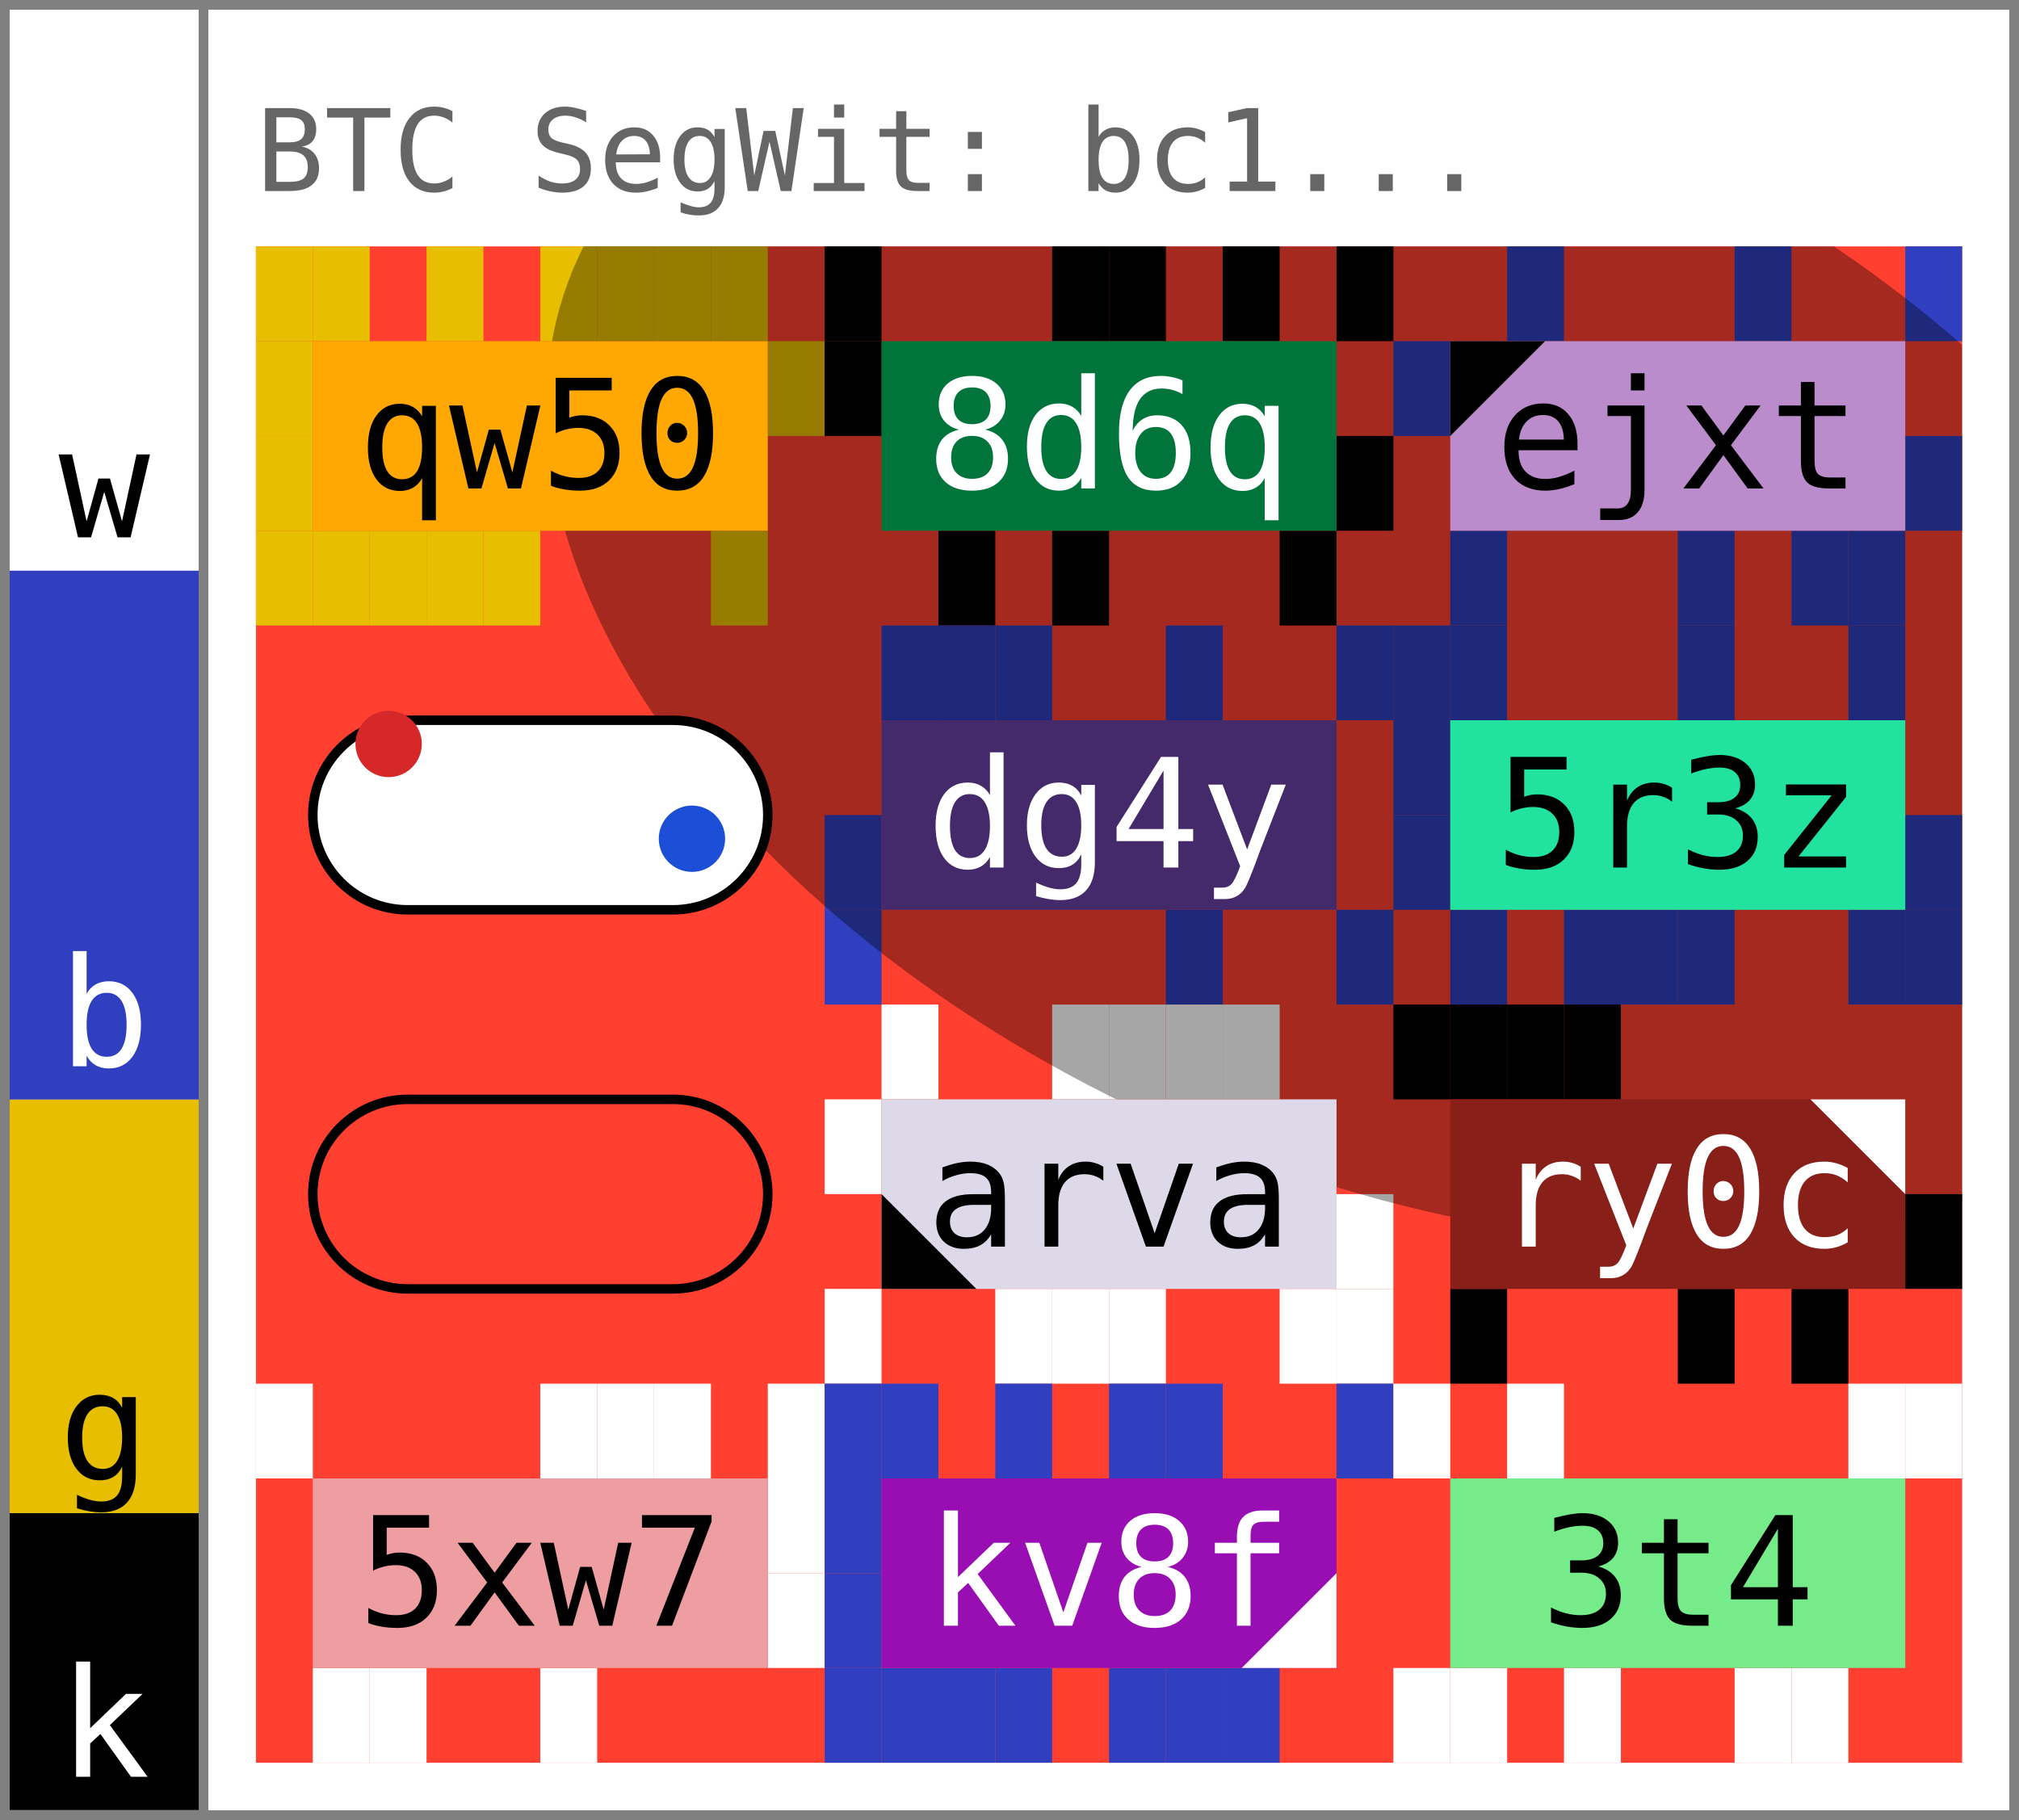
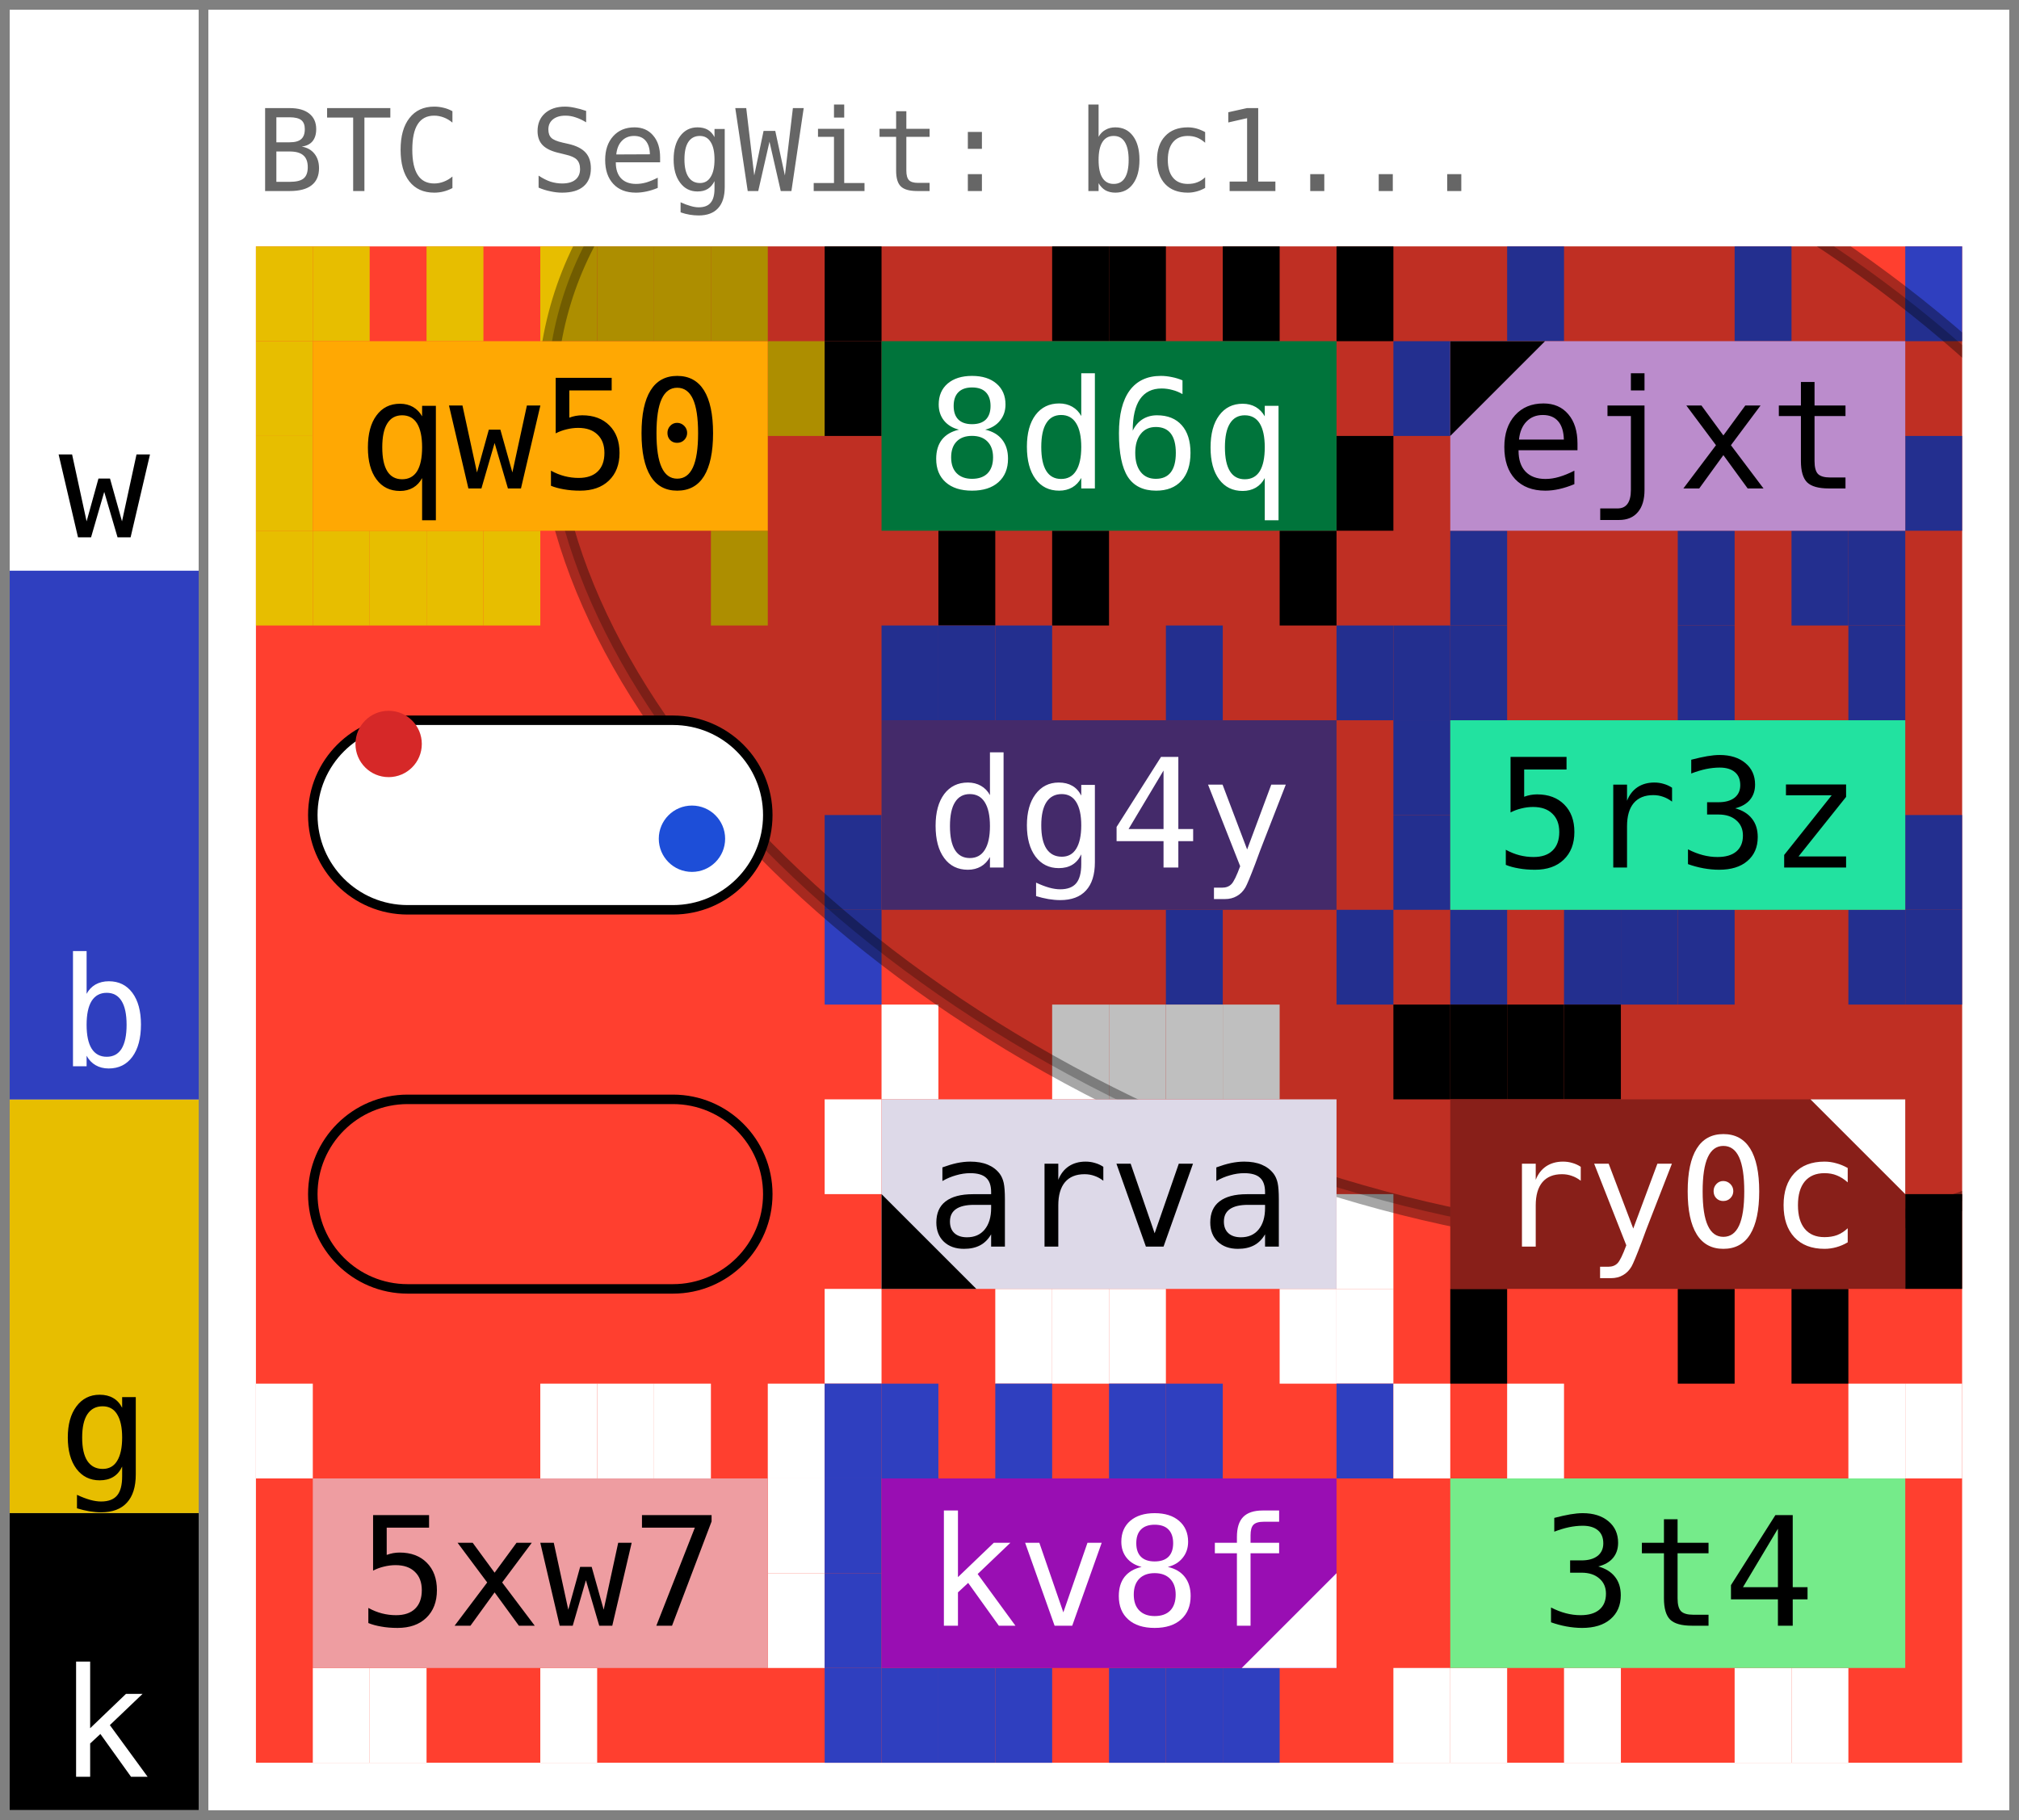
<svg xmlns="http://www.w3.org/2000/svg" width="213.0" height="192.0" viewBox="0 0 213.0 192.0" data-entviz-version="v6" data-entviz-lib="0.6.0" data-input-bytes="42" data-cols="3" data-rows="4">
  <defs>
    <clipPath id="grid-clip-fe25eb8a2ab1916a-3x4">
      <rect x="27.0" y="26.0" width="180.0" height="160.0" />
    </clipPath>
  </defs>
  <rect x="0" y="0" width="213.0" height="192.0" fill="#ffffff" />
  <g data-channel="grid">
    <rect x="27.0" y="26.0" width="180.0" height="160.0" fill="#ff3f2f" />
    <g>
      <rect x="27.0" y="26.0" width="6.0" height="10.0" fill="#e7be00" />
      <rect x="33.0" y="26.0" width="6.0" height="10.0" fill="#e7be00" />
      <rect x="45.0" y="26.0" width="6.0" height="10.0" fill="#e7be00" />
      <rect x="57.0" y="26.0" width="6.0" height="10.0" fill="#e7be00" />
      <rect x="63.0" y="26.0" width="6.0" height="10.0" fill="#e7be00" />
      <rect x="69.0" y="26.0" width="6.0" height="10.0" fill="#e7be00" />
      <rect x="75.0" y="26.0" width="6.0" height="10.0" fill="#e7be00" />
      <rect x="81.0" y="36.0" width="6.0" height="10.0" fill="#e7be00" />
      <rect x="75.0" y="56.0" width="6.0" height="10.0" fill="#e7be00" />
      <rect x="51.0" y="56.0" width="6.0" height="10.0" fill="#e7be00" />
      <rect x="45.0" y="56.0" width="6.0" height="10.0" fill="#e7be00" />
      <rect x="39.0" y="56.0" width="6.0" height="10.0" fill="#e7be00" />
      <rect x="33.0" y="56.0" width="6.0" height="10.0" fill="#e7be00" />
      <rect x="27.0" y="56.0" width="6.0" height="10.0" fill="#e7be00" />
      <rect x="27.0" y="46.0" width="6.0" height="10.0" fill="#e7be00" />
      <rect x="27.0" y="36.0" width="6.0" height="10.0" fill="#e7be00" />
      <rect x="87.0" y="26.0" width="6.0" height="10.0" fill="#000000" />
      <rect x="111.0" y="26.0" width="6.0" height="10.0" fill="#000000" />
      <rect x="117.0" y="26.0" width="6.0" height="10.0" fill="#000000" />
      <rect x="129.0" y="26.0" width="6.0" height="10.0" fill="#000000" />
      <rect x="141.0" y="26.0" width="6.0" height="10.0" fill="#000000" />
      <rect x="141.0" y="46.0" width="6.0" height="10.0" fill="#000000" />
      <rect x="135.0" y="56.0" width="6.0" height="10.0" fill="#000000" />
      <rect x="111.0" y="56.0" width="6.0" height="10.0" fill="#000000" />
      <rect x="99.0" y="56.0" width="6.0" height="10.0" fill="#000000" />
      <rect x="87.0" y="36.0" width="6.0" height="10.0" fill="#000000" />
      <rect x="159.0" y="26.0" width="6.0" height="10.0" fill="#2f3fbf" />
      <rect x="183.0" y="26.0" width="6.0" height="10.0" fill="#2f3fbf" />
      <rect x="201.0" y="26.0" width="6.0" height="10.0" fill="#2f3fbf" />
      <rect x="201.0" y="46.0" width="6.0" height="10.0" fill="#2f3fbf" />
      <rect x="195.0" y="56.0" width="6.0" height="10.0" fill="#2f3fbf" />
      <rect x="189.0" y="56.0" width="6.0" height="10.0" fill="#2f3fbf" />
      <rect x="177.0" y="56.0" width="6.0" height="10.0" fill="#2f3fbf" />
      <rect x="153.0" y="56.0" width="6.0" height="10.0" fill="#2f3fbf" />
      <rect x="147.0" y="36.0" width="6.0" height="10.0" fill="#2f3fbf" />
      <rect x="93.0" y="66.0" width="6.0" height="10.0" fill="#2f3fbf" />
      <rect x="99.0" y="66.0" width="6.0" height="10.0" fill="#2f3fbf" />
      <rect x="105.0" y="66.0" width="6.0" height="10.0" fill="#2f3fbf" />
      <rect x="123.0" y="66.0" width="6.0" height="10.0" fill="#2f3fbf" />
      <rect x="141.0" y="66.0" width="6.0" height="10.0" fill="#2f3fbf" />
      <rect x="141.0" y="96.0" width="6.0" height="10.0" fill="#2f3fbf" />
      <rect x="123.0" y="96.0" width="6.0" height="10.0" fill="#2f3fbf" />
      <rect x="87.0" y="96.0" width="6.0" height="10.0" fill="#2f3fbf" />
      <rect x="87.0" y="86.0" width="6.0" height="10.0" fill="#2f3fbf" />
      <rect x="147.0" y="66.0" width="6.0" height="10.0" fill="#2f3fbf" />
      <rect x="153.0" y="66.0" width="6.0" height="10.0" fill="#2f3fbf" />
      <rect x="177.0" y="66.0" width="6.0" height="10.0" fill="#2f3fbf" />
      <rect x="195.0" y="66.0" width="6.0" height="10.0" fill="#2f3fbf" />
      <rect x="201.0" y="86.0" width="6.0" height="10.0" fill="#2f3fbf" />
      <rect x="201.0" y="96.0" width="6.0" height="10.0" fill="#2f3fbf" />
      <rect x="195.0" y="96.0" width="6.0" height="10.0" fill="#2f3fbf" />
      <rect x="177.0" y="96.0" width="6.0" height="10.0" fill="#2f3fbf" />
      <rect x="171.0" y="96.0" width="6.0" height="10.0" fill="#2f3fbf" />
      <rect x="165.0" y="96.0" width="6.0" height="10.0" fill="#2f3fbf" />
      <rect x="153.0" y="96.0" width="6.0" height="10.0" fill="#2f3fbf" />
      <rect x="147.0" y="86.0" width="6.0" height="10.0" fill="#2f3fbf" />
      <rect x="147.0" y="76.0" width="6.0" height="10.0" fill="#2f3fbf" />
      <rect x="93.0" y="106.0" width="6.0" height="10.0" fill="#ffffff" />
      <rect x="111.0" y="106.0" width="6.0" height="10.0" fill="#ffffff" />
      <rect x="117.0" y="106.0" width="6.0" height="10.0" fill="#ffffff" />
      <rect x="123.0" y="106.0" width="6.0" height="10.0" fill="#ffffff" />
      <rect x="129.0" y="106.0" width="6.0" height="10.0" fill="#ffffff" />
      <rect x="141.0" y="126.0" width="6.0" height="10.0" fill="#ffffff" />
      <rect x="141.0" y="136.0" width="6.0" height="10.0" fill="#ffffff" />
      <rect x="135.0" y="136.0" width="6.0" height="10.0" fill="#ffffff" />
      <rect x="117.0" y="136.0" width="6.0" height="10.0" fill="#ffffff" />
      <rect x="111.0" y="136.0" width="6.0" height="10.0" fill="#ffffff" />
      <rect x="105.0" y="136.0" width="6.0" height="10.0" fill="#ffffff" />
      <rect x="87.0" y="136.0" width="6.0" height="10.0" fill="#ffffff" />
      <rect x="87.0" y="116.0" width="6.0" height="10.0" fill="#ffffff" />
      <rect x="147.0" y="106.0" width="6.0" height="10.0" fill="#000000" />
      <rect x="153.0" y="106.0" width="6.0" height="10.0" fill="#000000" />
      <rect x="159.0" y="106.0" width="6.0" height="10.0" fill="#000000" />
      <rect x="165.0" y="106.0" width="6.0" height="10.0" fill="#000000" />
      <rect x="201.0" y="126.0" width="6.0" height="10.0" fill="#000000" />
      <rect x="189.0" y="136.0" width="6.0" height="10.0" fill="#000000" />
      <rect x="177.0" y="136.0" width="6.0" height="10.0" fill="#000000" />
      <rect x="153.0" y="136.0" width="6.0" height="10.0" fill="#000000" />
      <rect x="27.0" y="146.0" width="6.0" height="10.0" fill="#ffffff" />
      <rect x="57.0" y="146.0" width="6.0" height="10.0" fill="#ffffff" />
      <rect x="63.0" y="146.0" width="6.0" height="10.0" fill="#ffffff" />
      <rect x="69.0" y="146.0" width="6.0" height="10.0" fill="#ffffff" />
      <rect x="81.0" y="146.0" width="6.0" height="10.0" fill="#ffffff" />
      <rect x="81.0" y="156.0" width="6.0" height="10.0" fill="#ffffff" />
      <rect x="81.0" y="166.0" width="6.0" height="10.0" fill="#ffffff" />
      <rect x="57.0" y="176.0" width="6.0" height="10.0" fill="#ffffff" />
      <rect x="39.0" y="176.0" width="6.0" height="10.0" fill="#ffffff" />
      <rect x="33.0" y="176.0" width="6.0" height="10.0" fill="#ffffff" />
      <rect x="87.0" y="146.0" width="6.0" height="10.0" fill="#2f3fbf" />
      <rect x="93.0" y="146.0" width="6.0" height="10.0" fill="#2f3fbf" />
      <rect x="105.0" y="146.0" width="6.0" height="10.0" fill="#2f3fbf" />
      <rect x="117.0" y="146.0" width="6.0" height="10.0" fill="#2f3fbf" />
      <rect x="123.0" y="146.0" width="6.0" height="10.0" fill="#2f3fbf" />
      <rect x="141.0" y="146.0" width="6.0" height="10.0" fill="#2f3fbf" />
      <rect x="129.0" y="176.0" width="6.0" height="10.0" fill="#2f3fbf" />
      <rect x="123.0" y="176.0" width="6.0" height="10.0" fill="#2f3fbf" />
      <rect x="117.0" y="176.0" width="6.0" height="10.0" fill="#2f3fbf" />
      <rect x="105.0" y="176.0" width="6.0" height="10.0" fill="#2f3fbf" />
      <rect x="99.0" y="176.0" width="6.0" height="10.0" fill="#2f3fbf" />
      <rect x="93.0" y="176.0" width="6.0" height="10.0" fill="#2f3fbf" />
      <rect x="87.0" y="176.0" width="6.0" height="10.0" fill="#2f3fbf" />
      <rect x="87.0" y="166.0" width="6.0" height="10.0" fill="#2f3fbf" />
      <rect x="87.0" y="156.0" width="6.0" height="10.0" fill="#2f3fbf" />
      <rect x="147.0" y="146.0" width="6.0" height="10.0" fill="#ffffff" />
      <rect x="159.0" y="146.0" width="6.0" height="10.0" fill="#ffffff" />
      <rect x="195.0" y="146.0" width="6.0" height="10.0" fill="#ffffff" />
      <rect x="201.0" y="146.0" width="6.0" height="10.0" fill="#ffffff" />
      <rect x="189.0" y="176.0" width="6.0" height="10.0" fill="#ffffff" />
      <rect x="183.0" y="176.0" width="6.0" height="10.0" fill="#ffffff" />
      <rect x="165.0" y="176.0" width="6.0" height="10.0" fill="#ffffff" />
      <rect x="153.0" y="176.0" width="6.0" height="10.0" fill="#ffffff" />
      <rect x="147.0" y="176.0" width="6.0" height="10.0" fill="#ffffff" />
    </g>
    <g clip-path="url(#grid-clip-fe25eb8a2ab1916a-3x4)" data-channel="ellipse" data-ellipse-anchor-x="147.0" data-ellipse-anchor-y="66.0" data-ellipse-rx="94.3563288815329" data-ellipse-ry="57.69991334482228" data-ellipse-rotation-deg="24.0">
-       <ellipse cx="147.0" cy="66.0" rx="94.356" ry="57.7" transform="rotate(24.0 147.0 66.0)" fill="#000000" fill-opacity="0.35" />
+       <ellipse cx="147.0" cy="66.0" rx="94.356" ry="57.7" transform="rotate(24.0 147.0 66.0)" fill="#000000" stroke="#000000" fill-opacity="0.25" stroke-opacity="0.35" stroke-width="2.0" />
    </g>
    <g>
      <g data-channel="cell" data-cell-index="0" data-cell-row="0" data-cell-col="0">
        <rect x="33.0" y="36.0" width="48.0" height="20.0" fill="#ffa803" />
        <text x="57.0" y="46.0" fill="#000000" style="font-family: &quot;JetBrains Mono&quot;, &quot;Menlo&quot;, &quot;Consolas&quot;, &quot;DejaVu Sans Mono&quot;, &quot;Liberation Mono&quot;, &quot;Roboto Mono&quot;, &quot;Noto Sans Mono&quot;, monospace; font-size: 16.0px;" text-anchor="middle" dominant-baseline="central">qw50</text>
      </g>
      <g data-channel="cell" data-cell-index="1" data-cell-row="0" data-cell-col="1">
        <rect x="93.0" y="36.0" width="48.0" height="20.0" fill="#00743b" />
        <text x="117.0" y="46.0" fill="#ffffff" style="font-family: &quot;JetBrains Mono&quot;, &quot;Menlo&quot;, &quot;Consolas&quot;, &quot;DejaVu Sans Mono&quot;, &quot;Liberation Mono&quot;, &quot;Roboto Mono&quot;, &quot;Noto Sans Mono&quot;, monospace; font-size: 16.0px;" text-anchor="middle" dominant-baseline="central">8d6q</text>
      </g>
      <g data-channel="cell" data-cell-index="2" data-cell-row="0" data-cell-col="2" data-cell-quartile="1">
        <rect x="153.0" y="36.0" width="48.0" height="20.0" fill="#bb8ccc" />
        <text x="177.0" y="46.0" fill="#000000" style="font-family: &quot;JetBrains Mono&quot;, &quot;Menlo&quot;, &quot;Consolas&quot;, &quot;DejaVu Sans Mono&quot;, &quot;Liberation Mono&quot;, &quot;Roboto Mono&quot;, &quot;Noto Sans Mono&quot;, monospace; font-size: 16.0px;" text-anchor="middle" dominant-baseline="central">ejxt</text>
        <polygon points="153.0,36.0 163.0,36.0 153.0,46.0" fill="#000000" />
      </g>
      <g data-channel="cell" data-cell-index="3" data-cell-row="1" data-cell-col="0" data-cell-blank="true" data-cell-blank-map="true">
        <rect x="33.0" y="76.0" width="48.0" height="20.0" rx="10.0" ry="10.0" fill="#ffffff" stroke="#000000" stroke-width="1" />
        <circle cx="41.0" cy="78.5" r="3.5" fill="#d62828" data-blank-map-max="true" />
        <circle cx="73.0" cy="88.5" r="3.5" fill="#1d4ed8" data-blank-map-min="true" />
      </g>
      <g data-channel="cell" data-cell-index="4" data-cell-row="1" data-cell-col="1">
        <rect x="93.0" y="76.0" width="48.0" height="20.0" fill="#442a6a" />
        <text x="117.0" y="86.0" fill="#ffffff" style="font-family: &quot;JetBrains Mono&quot;, &quot;Menlo&quot;, &quot;Consolas&quot;, &quot;DejaVu Sans Mono&quot;, &quot;Liberation Mono&quot;, &quot;Roboto Mono&quot;, &quot;Noto Sans Mono&quot;, monospace; font-size: 16.0px;" text-anchor="middle" dominant-baseline="central">dg4y</text>
      </g>
      <g data-channel="cell" data-cell-index="5" data-cell-row="1" data-cell-col="2">
        <rect x="153.0" y="76.0" width="48.0" height="20.0" fill="#22e2a0" />
        <text x="177.0" y="86.0" fill="#000000" style="font-family: &quot;JetBrains Mono&quot;, &quot;Menlo&quot;, &quot;Consolas&quot;, &quot;DejaVu Sans Mono&quot;, &quot;Liberation Mono&quot;, &quot;Roboto Mono&quot;, &quot;Noto Sans Mono&quot;, monospace; font-size: 16.0px;" text-anchor="middle" dominant-baseline="central">5r3z</text>
      </g>
      <g data-channel="cell" data-cell-index="6" data-cell-row="2" data-cell-col="0" data-cell-blank="true">
        <rect x="33.0" y="116.0" width="48.0" height="20.0" rx="10.0" ry="10.0" fill="none" stroke="#000000" stroke-width="1" />
      </g>
      <g data-channel="cell" data-cell-index="7" data-cell-row="2" data-cell-col="1" data-cell-quartile="4">
        <rect x="93.0" y="116.0" width="48.0" height="20.0" fill="#ddd9e8" />
        <text x="117.0" y="126.0" fill="#000000" style="font-family: &quot;JetBrains Mono&quot;, &quot;Menlo&quot;, &quot;Consolas&quot;, &quot;DejaVu Sans Mono&quot;, &quot;Liberation Mono&quot;, &quot;Roboto Mono&quot;, &quot;Noto Sans Mono&quot;, monospace; font-size: 16.0px;" text-anchor="middle" dominant-baseline="central">arva</text>
        <polygon points="93.0,136.0 93.0,126.0 103.0,136.0" fill="#000000" />
      </g>
      <g data-channel="cell" data-cell-index="8" data-cell-row="2" data-cell-col="2" data-cell-quartile="2">
        <rect x="153.0" y="116.0" width="48.0" height="20.0" fill="#881f19" />
        <text x="177.0" y="126.0" fill="#ffffff" style="font-family: &quot;JetBrains Mono&quot;, &quot;Menlo&quot;, &quot;Consolas&quot;, &quot;DejaVu Sans Mono&quot;, &quot;Liberation Mono&quot;, &quot;Roboto Mono&quot;, &quot;Noto Sans Mono&quot;, monospace; font-size: 16.0px;" text-anchor="middle" dominant-baseline="central">ry0c</text>
        <polygon points="201.0,116.0 191.0,116.0 201.0,126.0" fill="#ffffff" />
      </g>
      <g data-channel="cell" data-cell-index="9" data-cell-row="3" data-cell-col="0">
        <rect x="33.0" y="156.0" width="48.0" height="20.0" fill="#ee9da1" />
        <text x="57.0" y="166.0" fill="#000000" style="font-family: &quot;JetBrains Mono&quot;, &quot;Menlo&quot;, &quot;Consolas&quot;, &quot;DejaVu Sans Mono&quot;, &quot;Liberation Mono&quot;, &quot;Roboto Mono&quot;, &quot;Noto Sans Mono&quot;, monospace; font-size: 16.0px;" text-anchor="middle" dominant-baseline="central">5xw7</text>
      </g>
      <g data-channel="cell" data-cell-index="10" data-cell-row="3" data-cell-col="1" data-cell-quartile="3">
        <rect x="93.0" y="156.0" width="48.0" height="20.0" fill="#990eb3" />
        <text x="117.0" y="166.0" fill="#ffffff" style="font-family: &quot;JetBrains Mono&quot;, &quot;Menlo&quot;, &quot;Consolas&quot;, &quot;DejaVu Sans Mono&quot;, &quot;Liberation Mono&quot;, &quot;Roboto Mono&quot;, &quot;Noto Sans Mono&quot;, monospace; font-size: 16.0px;" text-anchor="middle" dominant-baseline="central">kv8f</text>
        <polygon points="141.0,176.0 141.0,166.0 131.0,176.0" fill="#ffffff" />
      </g>
      <g data-channel="cell" data-cell-index="11" data-cell-row="3" data-cell-col="2">
        <rect x="153.0" y="156.0" width="48.0" height="20.0" fill="#75eb8a" />
        <text x="177.0" y="166.0" fill="#000000" style="font-family: &quot;JetBrains Mono&quot;, &quot;Menlo&quot;, &quot;Consolas&quot;, &quot;DejaVu Sans Mono&quot;, &quot;Liberation Mono&quot;, &quot;Roboto Mono&quot;, &quot;Noto Sans Mono&quot;, monospace; font-size: 16.0px;" text-anchor="middle" dominant-baseline="central">3t4</text>
      </g>
    </g>
  </g>
  <g data-channel="color-bar">
    <g data-color-bar-rank="0" data-color-bar-band="W">
      <rect x="1" y="1" width="20.0" height="59.218" fill="#ffffff" />
      <text x="11.0" y="56.698" fill="#000000" style="font-family: &quot;JetBrains Mono&quot;, &quot;Menlo&quot;, &quot;Consolas&quot;, &quot;DejaVu Sans Mono&quot;, &quot;Liberation Mono&quot;, &quot;Roboto Mono&quot;, &quot;Noto Sans Mono&quot;, monospace; font-size: 16.0px;" text-anchor="middle" data-color-bar-letter="true">w</text>
    </g>
    <g data-color-bar-rank="1" data-color-bar-band="B">
      <rect x="1" y="60.218" width="20.0" height="55.811" fill="#2f3fbf" />
      <text x="11.0" y="112.508" fill="#ffffff" style="font-family: &quot;JetBrains Mono&quot;, &quot;Menlo&quot;, &quot;Consolas&quot;, &quot;DejaVu Sans Mono&quot;, &quot;Liberation Mono&quot;, &quot;Roboto Mono&quot;, &quot;Noto Sans Mono&quot;, monospace; font-size: 16.0px;" text-anchor="middle" data-color-bar-letter="true">b</text>
    </g>
    <g data-color-bar-rank="2" data-color-bar-band="G">
      <rect x="1" y="116.028" width="20.0" height="43.629" fill="#e7be00" />
      <text x="11.0" y="156.138" fill="#000000" style="font-family: &quot;JetBrains Mono&quot;, &quot;Menlo&quot;, &quot;Consolas&quot;, &quot;DejaVu Sans Mono&quot;, &quot;Liberation Mono&quot;, &quot;Roboto Mono&quot;, &quot;Noto Sans Mono&quot;, monospace; font-size: 16.0px;" text-anchor="middle" data-color-bar-letter="true">g</text>
    </g>
    <g data-color-bar-rank="3" data-color-bar-band="K">
      <rect x="1" y="159.658" width="20.0" height="31.342" fill="#000000" />
      <text x="11.0" y="187.48" fill="#ffffff" style="font-family: &quot;JetBrains Mono&quot;, &quot;Menlo&quot;, &quot;Consolas&quot;, &quot;DejaVu Sans Mono&quot;, &quot;Liberation Mono&quot;, &quot;Roboto Mono&quot;, &quot;Noto Sans Mono&quot;, monospace; font-size: 16.0px;" text-anchor="middle" data-color-bar-letter="true">k</text>
    </g>
  </g>
  <g data-channel="label-top">
    <text x="27.0" y="16.0" fill="#666666" style="font-family: &quot;JetBrains Mono&quot;, &quot;Menlo&quot;, &quot;Consolas&quot;, &quot;DejaVu Sans Mono&quot;, &quot;Liberation Mono&quot;, &quot;Roboto Mono&quot;, &quot;Noto Sans Mono&quot;, monospace; font-size: 12.0px;" dominant-baseline="central">BTC SegWit: bc1...</text>
  </g>
  <line x1="0" y1="0.5" x2="213.0" y2="0.5" stroke="#808080" stroke-width="1" shape-rendering="crispEdges" />
  <line x1="212.5" y1="0" x2="212.5" y2="192.0" stroke="#808080" stroke-width="1" shape-rendering="crispEdges" />
  <line x1="0" y1="191.5" x2="213.0" y2="191.5" stroke="#808080" stroke-width="1" shape-rendering="crispEdges" />
  <line x1="0.5" y1="0" x2="0.5" y2="192.0" stroke="#808080" stroke-width="1" shape-rendering="crispEdges" />
  <line x1="21.5" y1="0" x2="21.5" y2="192.0" stroke="#808080" stroke-width="1" shape-rendering="crispEdges" />
</svg>
